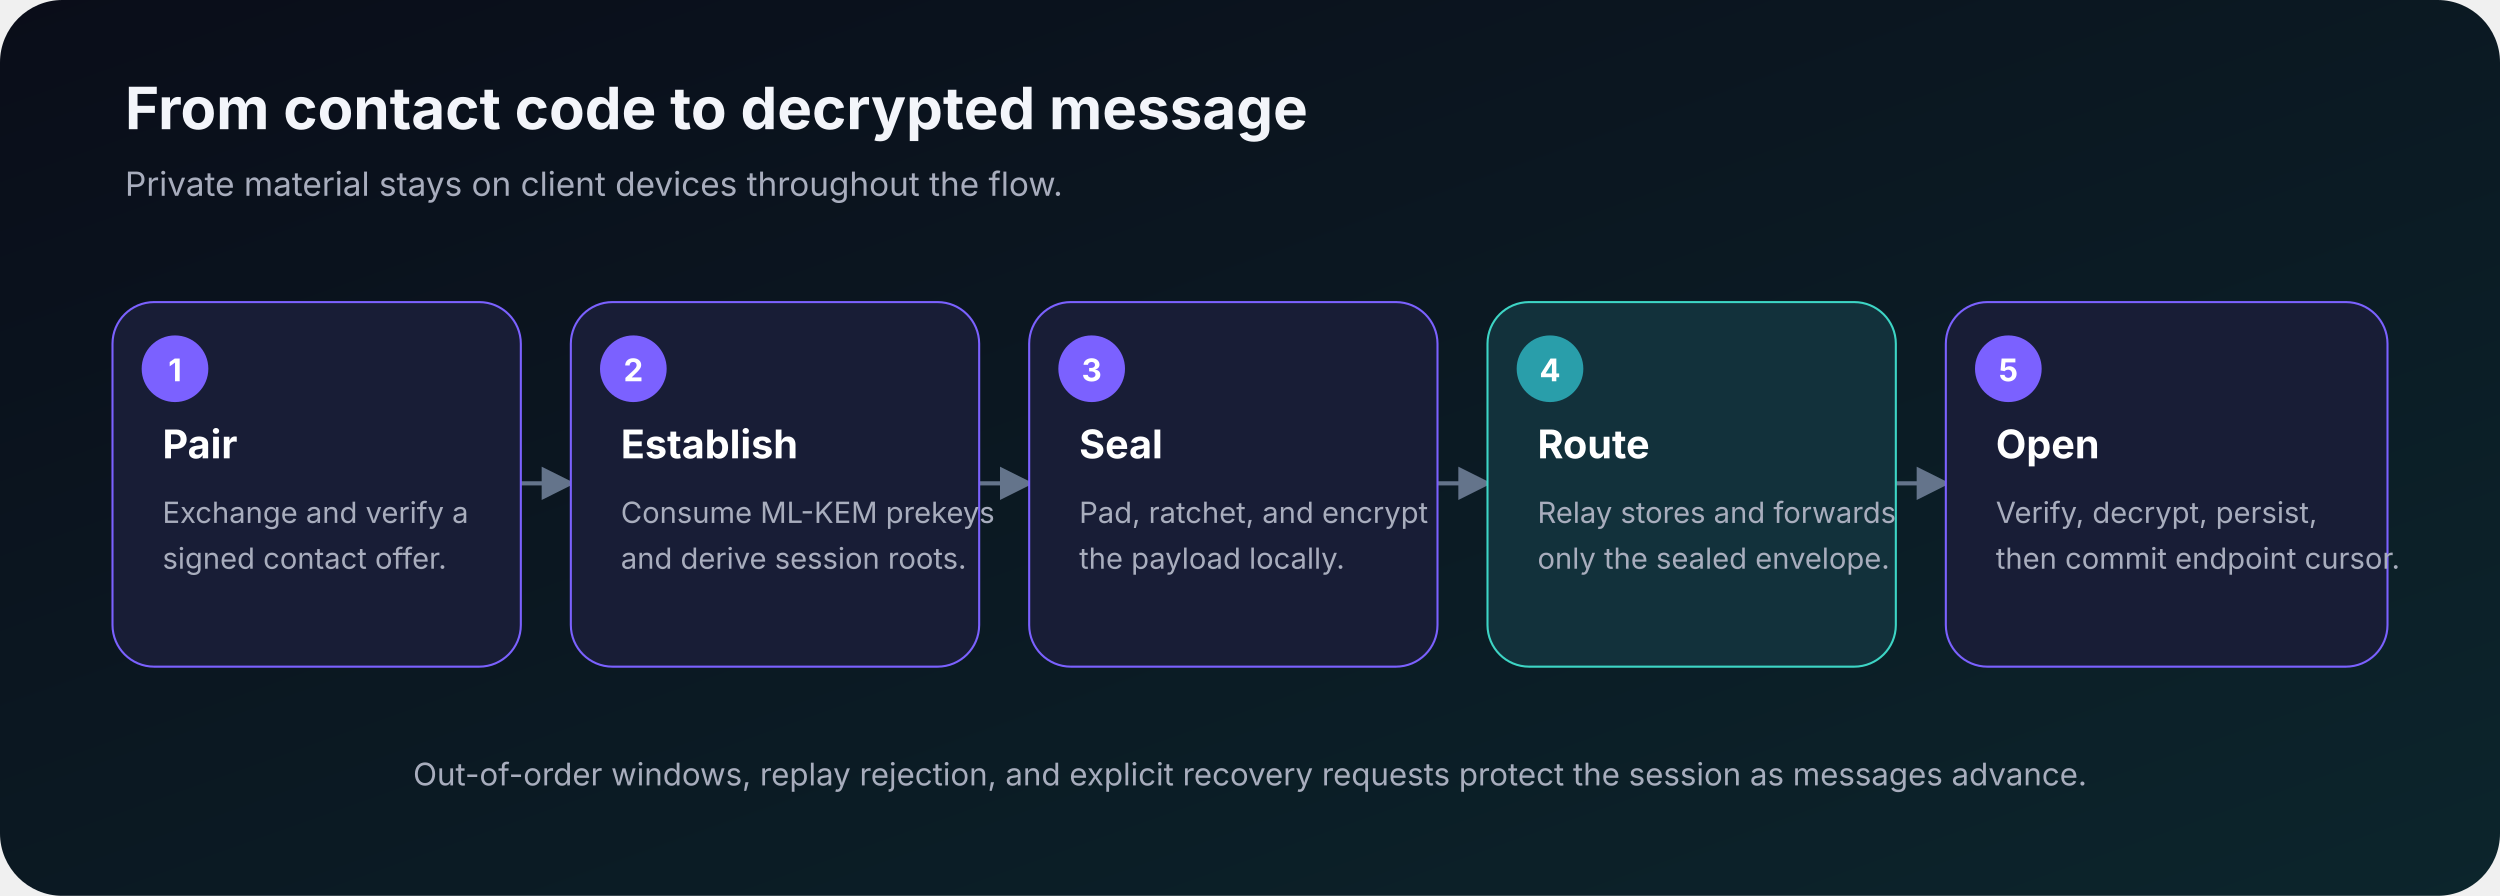
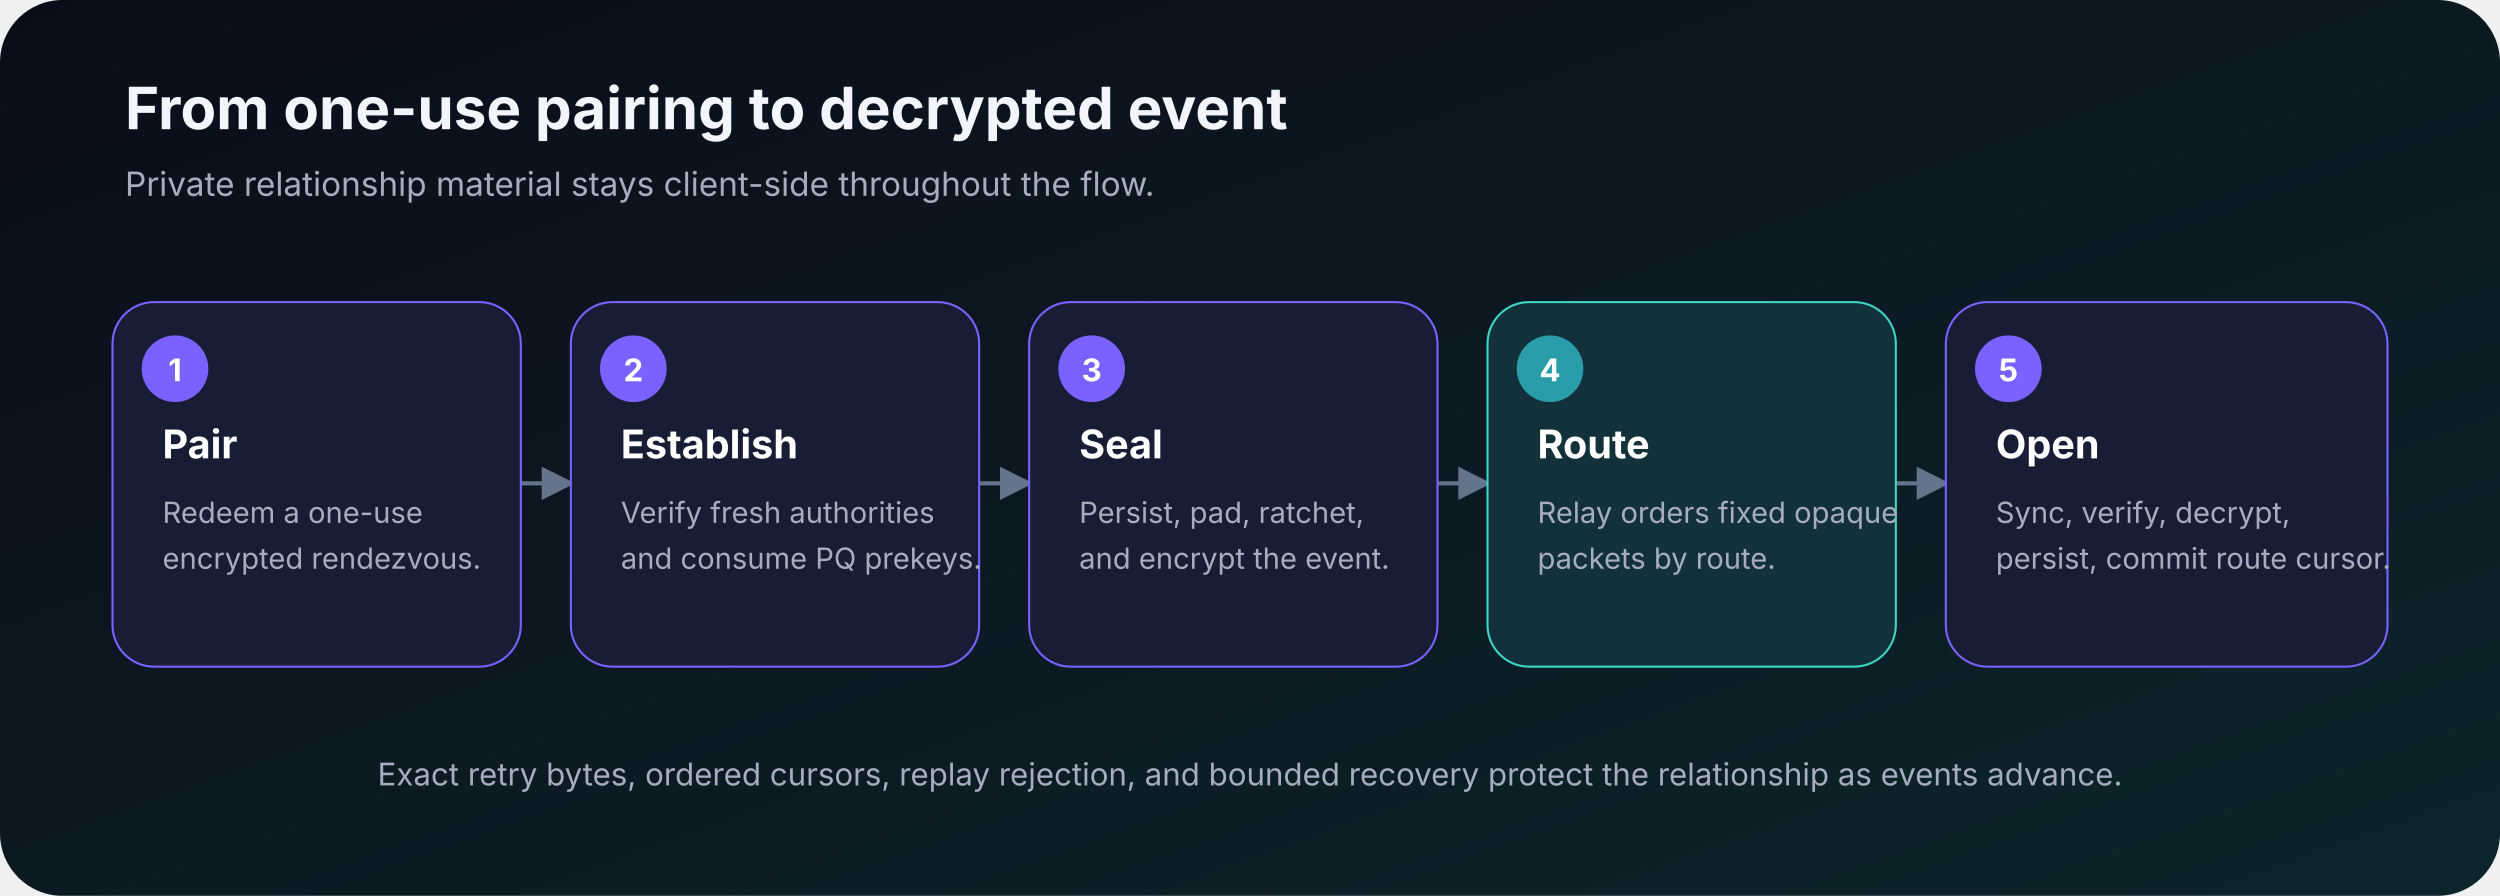
<svg xmlns="http://www.w3.org/2000/svg" width="1200" height="430" viewBox="0 0 1200 430" role="img" aria-labelledby="title desc">
  <defs>
    <linearGradient id="background" x1="0" y1="0" x2="1" y2="1">
      <stop offset="0" stop-color="#0a0d19" />
      <stop offset="1" stop-color="#0c252c" />
    </linearGradient>
    <marker id="arrow" markerWidth="10" markerHeight="10" refX="8" refY="5" orient="auto">
      <path d="M1 1 9 5 1 9Z" fill="#64748b" />
    </marker>
  </defs>
  <rect width="1200" height="430" rx="30" fill="url(#background)" />
  <g font-family="Geist, Inter, ui-sans-serif, system-ui, -apple-system, BlinkMacSystemFont, Segoe UI, sans-serif">
-     <text x="60" y="62" fill="#F3F5FA" font-size="28" font-weight="750">From contact code to decrypted message</text>
-     <text x="60" y="94" fill="#A8ADBD" font-size="16">Private material stays on client devices throughout the flow.</text>
+     <text x="60" y="62" fill="#F3F5FA" font-size="28" font-weight="750">From one-use pairing to decrypted event</text>
+     <text x="60" y="94" fill="#A8ADBD" font-size="16">Private relationship material stays client-side throughout the flow.</text>
    <g fill="none" stroke="#64748b" stroke-width="2" marker-end="url(#arrow)">
      <path d="M250 232H274" />
      <path d="M470 232H494" />
      <path d="M690 232H714" />
      <path d="M910 232H934" />
    </g>
    <g>
      <rect x="54" y="145" width="196" height="175" rx="20" fill="#181d36" stroke="#7B61FF" />
      <circle cx="84" cy="177" r="16" fill="#7B61FF" />
      <text x="84" y="183" fill="#fff" font-size="15" font-weight="700" text-anchor="middle">1</text>
      <text x="78" y="220" fill="#fff" font-size="19" font-weight="700">Pair</text>
-       <text x="78" y="251" fill="#A8ADBD" font-size="14">Exchange and verify a</text>
-       <text x="78" y="273" fill="#A8ADBD" font-size="14">signed contact offer.</text>
+       <text x="78" y="251" fill="#A8ADBD" font-size="14">Redeem a one-use</text>
+       <text x="78" y="273" fill="#A8ADBD" font-size="14">encrypted rendezvous.</text>
      <rect x="274" y="145" width="196" height="175" rx="20" fill="#181d36" stroke="#7B61FF" />
      <circle cx="304" cy="177" r="16" fill="#7B61FF" />
      <text x="304" y="183" fill="#fff" font-size="15" font-weight="700" text-anchor="middle">2</text>
      <text x="298" y="220" fill="#fff" font-size="19" font-weight="700">Establish</text>
-       <text x="298" y="251" fill="#A8ADBD" font-size="14">Consume ML-KEM prekeys</text>
-       <text x="298" y="273" fill="#A8ADBD" font-size="14">and derive session roots.</text>
+       <text x="298" y="251" fill="#A8ADBD" font-size="14">Verify fresh authorities</text>
+       <text x="298" y="273" fill="#A8ADBD" font-size="14">and consume PQ prekeys.</text>
      <rect x="494" y="145" width="196" height="175" rx="20" fill="#181d36" stroke="#7B61FF" />
      <circle cx="524" cy="177" r="16" fill="#7B61FF" />
      <text x="524" y="183" fill="#fff" font-size="15" font-weight="700" text-anchor="middle">3</text>
      <text x="518" y="220" fill="#fff" font-size="19" font-weight="700">Seal</text>
-       <text x="518" y="251" fill="#A8ADBD" font-size="14">Pad, ratchet, and encrypt</text>
-       <text x="518" y="273" fill="#A8ADBD" font-size="14">the payload locally.</text>
+       <text x="518" y="251" fill="#A8ADBD" font-size="14">Persist, pad, ratchet,</text>
+       <text x="518" y="273" fill="#A8ADBD" font-size="14">and encrypt the event.</text>
      <rect x="714" y="145" width="196" height="175" rx="20" fill="#12313b" stroke="#3DD5C5" />
      <circle cx="744" cy="177" r="16" fill="#299EAA" />
      <text x="744" y="183" fill="#fff" font-size="15" font-weight="700" text-anchor="middle">4</text>
      <text x="738" y="220" fill="#fff" font-size="19" font-weight="700">Route</text>
-       <text x="738" y="251" fill="#A8ADBD" font-size="14">Relay stores and forwards</text>
-       <text x="738" y="273" fill="#A8ADBD" font-size="14">only the sealed envelope.</text>
+       <text x="738" y="251" fill="#A8ADBD" font-size="14">Relay orders fixed opaque</text>
+       <text x="738" y="273" fill="#A8ADBD" font-size="14">packets by route.</text>
      <rect x="934" y="145" width="212" height="175" rx="20" fill="#181d36" stroke="#7B61FF" />
      <circle cx="964" cy="177" r="16" fill="#7B61FF" />
      <text x="964" y="183" fill="#fff" font-size="15" font-weight="700" text-anchor="middle">5</text>
      <text x="958" y="220" fill="#fff" font-size="19" font-weight="700">Open</text>
-       <text x="958" y="251" fill="#A8ADBD" font-size="14">Verify, decrypt, persist,</text>
-       <text x="958" y="273" fill="#A8ADBD" font-size="14">then commit endpoint cursor.</text>
+       <text x="958" y="251" fill="#A8ADBD" font-size="14">Sync, verify, decrypt,</text>
+       <text x="958" y="273" fill="#A8ADBD" font-size="14">persist, commit route cursor.</text>
    </g>
-     <text x="600" y="377" fill="#A8ADBD" font-size="15" text-anchor="middle">Out-of-order windows, replay rejection, and explicit recovery requests protect the session as messages advance.</text>
+     <text x="600" y="377" fill="#A8ADBD" font-size="15" text-anchor="middle">Exact retry bytes, ordered cursors, replay rejection, and bounded recovery protect the relationship as events advance.</text>
  </g>
</svg>
